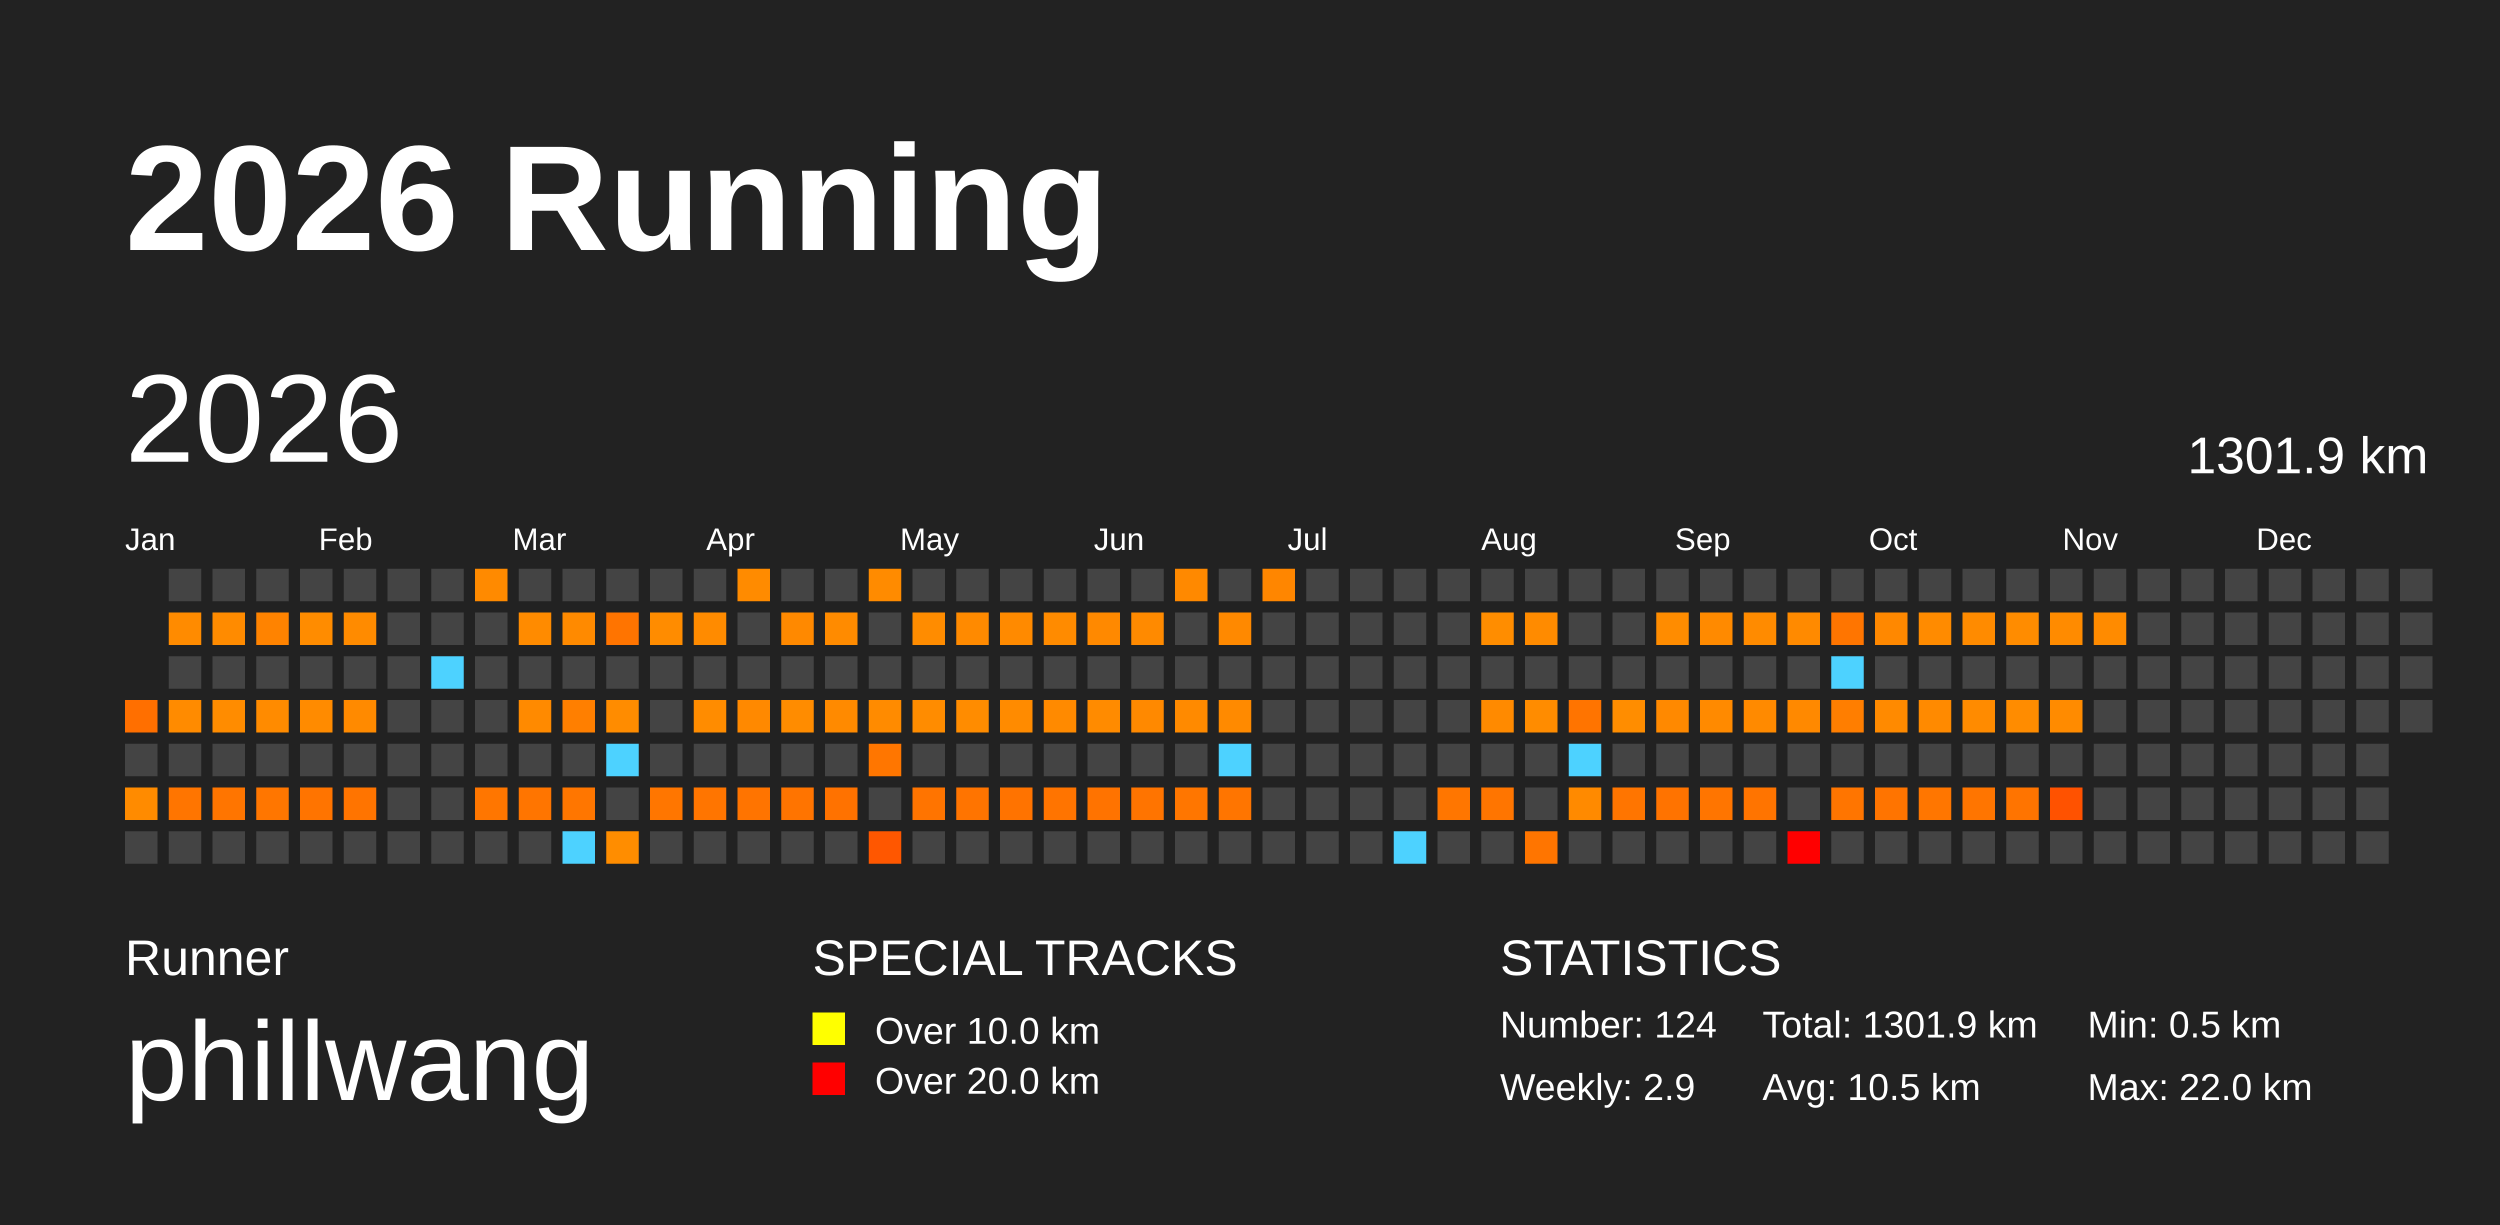
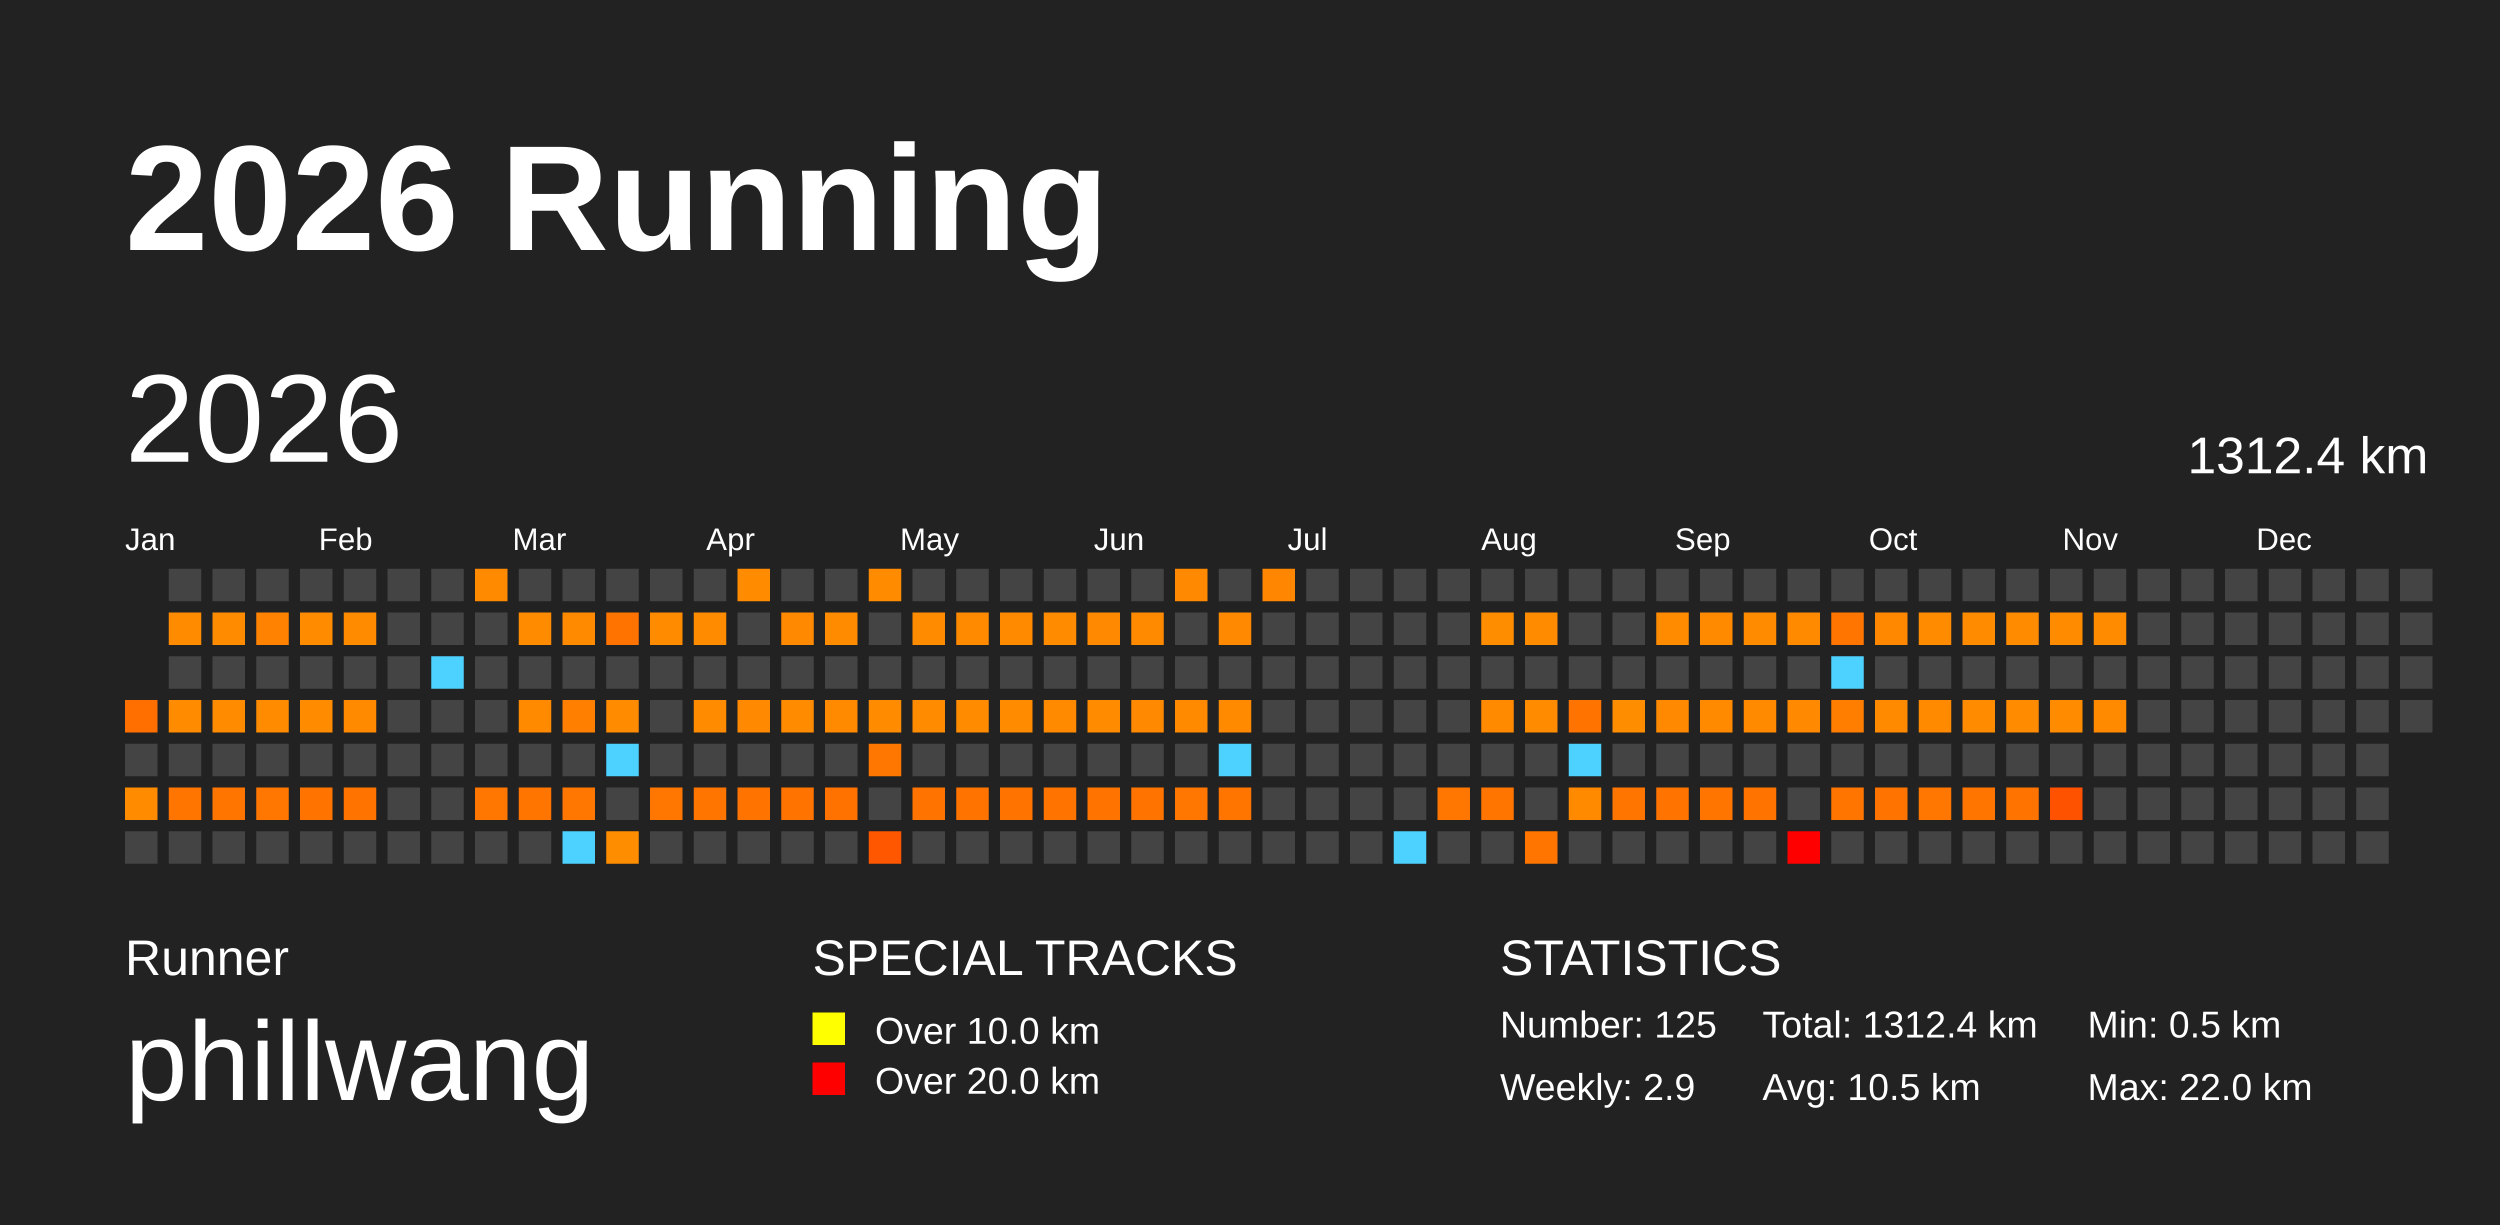
<svg xmlns="http://www.w3.org/2000/svg" baseProfile="full" height="98mm" version="1.1" viewBox="0,0,200,98" width="200mm">
  <defs>
    <pattern height="2" id="indoor-stripe" patternUnits="userSpaceOnUse" width="2">
      <line stroke="white" stroke-opacity="0.45" stroke-width="0.5" x1="0" x2="2" y1="2" y2="0" />
    </pattern>
  </defs>
  <rect fill="#222222" height="98" width="200" x="0" y="0" />
  <text fill="#FFFFFF" style="font-size:12px; font-family:Arial; font-weight:bold;" x="10" y="20">2026 Running</text>
  <text fill="#FFFFFF" style="font-size:4px; font-family:Arial" x="10" y="78">Runner</text>
  <text fill="#FFFFFF" style="font-size:9px; font-family:Arial" x="10" y="88">phillwang</text>
  <text fill="#FFFFFF" style="font-size:4px; font-family:Arial" x="65" y="78">SPECIAL TRACKS</text>
  <rect fill="yellow" height="2.6" width="2.6" x="65" y="81" />
  <text fill="#FFFFFF" style="font-size:3px; font-family:Arial" x="70" y="83.5">Over 10.0 km</text>
  <rect fill="red" height="2.6" width="2.6" x="65" y="85" />
  <text fill="#FFFFFF" style="font-size:3px; font-family:Arial" x="70" y="87.5">Over 20.0 km</text>
  <text fill="#FFFFFF" style="font-size:4px; font-family:Arial" x="120" y="78">STATISTICS</text>
-   <text fill="#FFFFFF" style="font-size:3px; font-family:Arial" x="120" y="83">Number: 124</text>
+   <text fill="#FFFFFF" style="font-size:3px; font-family:Arial" x="120" y="83">Number: 125</text>
  <text fill="#FFFFFF" style="font-size:3px; font-family:Arial" x="120" y="88">Weekly: 2.9</text>
-   <text fill="#FFFFFF" style="font-size:3px; font-family:Arial" x="141" y="83">Total: 1301.9 km</text>
+   <text fill="#FFFFFF" style="font-size:3px; font-family:Arial" x="141" y="83">Total: 1312.4 km</text>
  <text fill="#FFFFFF" style="font-size:3px; font-family:Arial" x="141" y="88">Avg: 10.5 km</text>
  <text fill="#FFFFFF" style="font-size:3px; font-family:Arial" x="167" y="83">Min: 0.5 km</text>
  <text fill="#FFFFFF" style="font-size:3px; font-family:Arial" x="167" y="88">Max: 22.0 km</text>
  <text dominant-baseline="hanging" fill="#FFFFFF" style="font-size:10.0px; font-family:Arial;" x="10" y="30">2026</text>
-   <text dominant-baseline="hanging" fill="#FFFFFF" style="font-size:4.125px; font-family:Arial;" x="175" y="35">1301.9 km</text>
+   <text dominant-baseline="hanging" fill="#FFFFFF" style="font-size:4.125px; font-family:Arial;" x="175" y="35">1312.4 km</text>
  <text fill="#FFFFFF" style="font-size:2.5px; font-family:Arial" x="10.0" y="44">Jan</text>
  <text fill="#FFFFFF" style="font-size:2.5px; font-family:Arial" x="25.5" y="44">Feb</text>
  <text fill="#FFFFFF" style="font-size:2.5px; font-family:Arial" x="41.0" y="44">Mar</text>
  <text fill="#FFFFFF" style="font-size:2.5px; font-family:Arial" x="56.5" y="44">Apr</text>
  <text fill="#FFFFFF" style="font-size:2.5px; font-family:Arial" x="72.0" y="44">May</text>
  <text fill="#FFFFFF" style="font-size:2.5px; font-family:Arial" x="87.5" y="44">Jun</text>
  <text fill="#FFFFFF" style="font-size:2.5px; font-family:Arial" x="103.0" y="44">Jul</text>
  <text fill="#FFFFFF" style="font-size:2.5px; font-family:Arial" x="118.5" y="44">Aug</text>
  <text fill="#FFFFFF" style="font-size:2.5px; font-family:Arial" x="134.0" y="44">Sep</text>
  <text fill="#FFFFFF" style="font-size:2.5px; font-family:Arial" x="149.5" y="44">Oct</text>
  <text fill="#FFFFFF" style="font-size:2.5px; font-family:Arial" x="165.0" y="44">Nov</text>
  <text fill="#FFFFFF" style="font-size:2.5px; font-family:Arial" x="180.5" y="44">Dec</text>
  <rect fill="#ff6f00" height="2.6" width="2.6" x="10.0" y="56.0" />
  <rect fill="#444444" height="2.6" width="2.6" x="10.0" y="59.5" />
  <rect fill="#ff8b00" height="2.6" width="2.6" x="10.0" y="63.0" />
  <rect fill="#444444" height="2.6" width="2.6" x="10.0" y="66.5" />
  <rect fill="#444444" height="2.6" width="2.6" x="13.5" y="45.5" />
  <rect fill="#ff8b00" height="2.6" width="2.6" x="13.5" y="49.0" />
  <rect fill="#444444" height="2.6" width="2.6" x="13.5" y="52.5" />
  <rect fill="#ff8b00" height="2.6" width="2.6" x="13.5" y="56.0" />
  <rect fill="#444444" height="2.6" width="2.6" x="13.5" y="59.5" />
  <rect fill="#ff7500" height="2.6" width="2.6" x="13.5" y="63.0" />
  <rect fill="#444444" height="2.6" width="2.6" x="13.5" y="66.5" />
  <rect fill="#444444" height="2.6" width="2.6" x="17.0" y="45.5" />
  <rect fill="#ff8b00" height="2.6" width="2.6" x="17.0" y="49.0" />
  <rect fill="#444444" height="2.6" width="2.6" x="17.0" y="52.5" />
  <rect fill="#ff8c00" height="2.6" width="2.6" x="17.0" y="56.0" />
  <rect fill="#444444" height="2.6" width="2.6" x="17.0" y="59.5" />
  <rect fill="#ff7500" height="2.6" width="2.6" x="17.0" y="63.0" />
  <rect fill="#444444" height="2.6" width="2.6" x="17.0" y="66.5" />
  <rect fill="#444444" height="2.6" width="2.6" x="20.5" y="45.5" />
  <rect fill="#ff8300" height="2.6" width="2.6" x="20.5" y="49.0" />
  <rect fill="#444444" height="2.6" width="2.6" x="20.5" y="52.5" />
  <rect fill="#ff8b00" height="2.6" width="2.6" x="20.5" y="56.0" />
  <rect fill="#444444" height="2.6" width="2.6" x="20.5" y="59.5" />
  <rect fill="#ff7600" height="2.6" width="2.6" x="20.5" y="63.0" />
  <rect fill="#444444" height="2.6" width="2.6" x="20.5" y="66.5" />
  <rect fill="#444444" height="2.6" width="2.6" x="24.0" y="45.5" />
  <rect fill="#ff8c00" height="2.6" width="2.6" x="24.0" y="49.0" />
  <rect fill="#444444" height="2.6" width="2.6" x="24.0" y="52.5" />
  <rect fill="#ff8b00" height="2.6" width="2.6" x="24.0" y="56.0" />
  <rect fill="#444444" height="2.6" width="2.6" x="24.0" y="59.5" />
  <rect fill="#ff7400" height="2.6" width="2.6" x="24.0" y="63.0" />
  <rect fill="#444444" height="2.6" width="2.6" x="24.0" y="66.5" />
  <rect fill="#444444" height="2.6" width="2.6" x="27.5" y="45.5" />
  <rect fill="#ff8b00" height="2.6" width="2.6" x="27.5" y="49.0" />
  <rect fill="#444444" height="2.6" width="2.6" x="27.5" y="52.5" />
  <rect fill="#ff8a00" height="2.6" width="2.6" x="27.5" y="56.0" />
  <rect fill="#444444" height="2.6" width="2.6" x="27.5" y="59.5" />
  <rect fill="#ff7400" height="2.6" width="2.6" x="27.5" y="63.0" />
  <rect fill="#444444" height="2.6" width="2.6" x="27.5" y="66.5" />
  <rect fill="#444444" height="2.6" width="2.6" x="31.0" y="45.5" />
  <rect fill="#444444" height="2.6" width="2.6" x="31.0" y="49.0" />
  <rect fill="#444444" height="2.6" width="2.6" x="31.0" y="52.5" />
  <rect fill="#444444" height="2.6" width="2.6" x="31.0" y="56.0" />
  <rect fill="#444444" height="2.6" width="2.6" x="31.0" y="59.5" />
  <rect fill="#444444" height="2.6" width="2.6" x="31.0" y="63.0" />
  <rect fill="#444444" height="2.6" width="2.6" x="31.0" y="66.5" />
  <rect fill="#444444" height="2.6" width="2.6" x="34.5" y="45.5" />
  <rect fill="#444444" height="2.6" width="2.6" x="34.5" y="49.0" />
  <rect fill="#4dd2ff" height="2.6" width="2.6" x="34.5" y="52.5" />
  <rect fill="#444444" height="2.6" width="2.6" x="34.5" y="56.0" />
  <rect fill="#444444" height="2.6" width="2.6" x="34.5" y="59.5" />
  <rect fill="#444444" height="2.6" width="2.6" x="34.5" y="63.0" />
  <rect fill="#444444" height="2.6" width="2.6" x="34.5" y="66.5" />
  <rect fill="#ff8a00" height="2.6" width="2.6" x="38.0" y="45.5" />
  <rect fill="#444444" height="2.6" width="2.6" x="38.0" y="49.0" />
  <rect fill="#444444" height="2.6" width="2.6" x="38.0" y="52.5" />
  <rect fill="#444444" height="2.6" width="2.6" x="38.0" y="56.0" />
  <rect fill="#444444" height="2.6" width="2.6" x="38.0" y="59.5" />
  <rect fill="#ff7600" height="2.6" width="2.6" x="38.0" y="63.0" />
  <rect fill="#444444" height="2.6" width="2.6" x="38.0" y="66.5" />
  <rect fill="#444444" height="2.6" width="2.6" x="41.5" y="45.5" />
  <rect fill="#ff8b00" height="2.6" width="2.6" x="41.5" y="49.0" />
  <rect fill="#444444" height="2.6" width="2.6" x="41.5" y="52.5" />
  <rect fill="#ff8a00" height="2.6" width="2.6" x="41.5" y="56.0" />
  <rect fill="#444444" height="2.6" width="2.6" x="41.5" y="59.5" />
  <rect fill="#ff7500" height="2.6" width="2.6" x="41.5" y="63.0" />
  <rect fill="#444444" height="2.6" width="2.6" x="41.5" y="66.5" />
  <rect fill="#444444" height="2.6" width="2.6" x="45.0" y="45.5" />
  <rect fill="#ff8a00" height="2.6" width="2.6" x="45.0" y="49.0" />
  <rect fill="#444444" height="2.6" width="2.6" x="45.0" y="52.5" />
  <rect fill="#ff7f00" height="2.6" width="2.6" x="45.0" y="56.0" />
  <rect fill="#444444" height="2.6" width="2.6" x="45.0" y="59.5" />
  <rect fill="#ff7600" height="2.6" width="2.6" x="45.0" y="63.0" />
  <rect fill="#4dd2ff" height="2.6" width="2.6" x="45.0" y="66.5" />
  <rect fill="#444444" height="2.6" width="2.6" x="48.5" y="45.5" />
  <rect fill="#ff7400" height="2.6" width="2.6" x="48.5" y="49.0" />
  <rect fill="#444444" height="2.6" width="2.6" x="48.5" y="52.5" />
  <rect fill="#ff8c00" height="2.6" width="2.6" x="48.5" y="56.0" />
  <rect fill="#4dd2ff" height="2.6" width="2.6" x="48.5" y="59.5" />
  <rect fill="#444444" height="2.6" width="2.6" x="48.5" y="63.0" />
  <rect fill="#ff8d00" height="2.6" width="2.6" x="48.5" y="66.5" />
  <rect fill="#444444" height="2.6" width="2.6" x="52.0" y="45.5" />
  <rect fill="#ff8c00" height="2.6" width="2.6" x="52.0" y="49.0" />
  <rect fill="#444444" height="2.6" width="2.6" x="52.0" y="52.5" />
  <rect fill="#444444" height="2.6" width="2.6" x="52.0" y="56.0" />
  <rect fill="#444444" height="2.6" width="2.6" x="52.0" y="59.5" />
  <rect fill="#ff7600" height="2.6" width="2.6" x="52.0" y="63.0" />
  <rect fill="#444444" height="2.6" width="2.6" x="52.0" y="66.5" />
  <rect fill="#444444" height="2.6" width="2.6" x="55.5" y="45.5" />
  <rect fill="#ff8b00" height="2.6" width="2.6" x="55.5" y="49.0" />
  <rect fill="#444444" height="2.6" width="2.6" x="55.5" y="52.5" />
  <rect fill="#ff8c00" height="2.6" width="2.6" x="55.5" y="56.0" />
  <rect fill="#444444" height="2.6" width="2.6" x="55.5" y="59.5" />
  <rect fill="#ff7500" height="2.6" width="2.6" x="55.5" y="63.0" />
  <rect fill="#444444" height="2.6" width="2.6" x="55.5" y="66.5" />
  <rect fill="#ff8b00" height="2.6" width="2.6" x="59.0" y="45.5" />
  <rect fill="#444444" height="2.6" width="2.6" x="59.0" y="49.0" />
  <rect fill="#444444" height="2.6" width="2.6" x="59.0" y="52.5" />
  <rect fill="#ff8900" height="2.6" width="2.6" x="59.0" y="56.0" />
  <rect fill="#444444" height="2.6" width="2.6" x="59.0" y="59.5" />
  <rect fill="#ff7400" height="2.6" width="2.6" x="59.0" y="63.0" />
  <rect fill="#444444" height="2.6" width="2.6" x="59.0" y="66.5" />
  <rect fill="#444444" height="2.6" width="2.6" x="62.5" y="45.5" />
  <rect fill="#ff8900" height="2.6" width="2.6" x="62.5" y="49.0" />
  <rect fill="#444444" height="2.6" width="2.6" x="62.5" y="52.5" />
  <rect fill="#ff8c00" height="2.6" width="2.6" x="62.5" y="56.0" />
  <rect fill="#444444" height="2.6" width="2.6" x="62.5" y="59.5" />
  <rect fill="#ff7400" height="2.6" width="2.6" x="62.5" y="63.0" />
  <rect fill="#444444" height="2.6" width="2.6" x="62.5" y="66.5" />
  <rect fill="#444444" height="2.6" width="2.6" x="66.0" y="45.5" />
  <rect fill="#ff8b00" height="2.6" width="2.6" x="66.0" y="49.0" />
  <rect fill="#444444" height="2.6" width="2.6" x="66.0" y="52.5" />
  <rect fill="#ff8a00" height="2.6" width="2.6" x="66.0" y="56.0" />
  <rect fill="#444444" height="2.6" width="2.6" x="66.0" y="59.5" />
  <rect fill="#ff7200" height="2.6" width="2.6" x="66.0" y="63.0" />
  <rect fill="#444444" height="2.6" width="2.6" x="66.0" y="66.5" />
  <rect fill="#ff8b00" height="2.6" width="2.6" x="69.5" y="45.5" />
  <rect fill="#444444" height="2.6" width="2.6" x="69.5" y="49.0" />
  <rect fill="#444444" height="2.6" width="2.6" x="69.5" y="52.5" />
  <rect fill="#ff8b00" height="2.6" width="2.6" x="69.5" y="56.0" />
  <rect fill="#ff7600" height="2.6" width="2.6" x="69.5" y="59.5" />
  <rect fill="#444444" height="2.6" width="2.6" x="69.5" y="63.0" />
  <rect fill="#ff5700" height="2.6" width="2.6" x="69.5" y="66.5" />
  <rect fill="#444444" height="2.6" width="2.6" x="73.0" y="45.5" />
  <rect fill="#ff8c00" height="2.6" width="2.6" x="73.0" y="49.0" />
  <rect fill="#444444" height="2.6" width="2.6" x="73.0" y="52.5" />
  <rect fill="#ff8c00" height="2.6" width="2.6" x="73.0" y="56.0" />
  <rect fill="#444444" height="2.6" width="2.6" x="73.0" y="59.5" />
  <rect fill="#ff7400" height="2.6" width="2.6" x="73.0" y="63.0" />
  <rect fill="#444444" height="2.6" width="2.6" x="73.0" y="66.5" />
  <rect fill="#444444" height="2.6" width="2.6" x="76.5" y="45.5" />
  <rect fill="#ff8a00" height="2.6" width="2.6" x="76.5" y="49.0" />
  <rect fill="#444444" height="2.6" width="2.6" x="76.5" y="52.5" />
  <rect fill="#ff8c00" height="2.6" width="2.6" x="76.5" y="56.0" />
  <rect fill="#444444" height="2.6" width="2.6" x="76.5" y="59.5" />
  <rect fill="#ff7400" height="2.6" width="2.6" x="76.5" y="63.0" />
  <rect fill="#444444" height="2.6" width="2.6" x="76.5" y="66.5" />
  <rect fill="#444444" height="2.6" width="2.6" x="80.0" y="45.5" />
  <rect fill="#ff8a00" height="2.6" width="2.6" x="80.0" y="49.0" />
  <rect fill="#444444" height="2.6" width="2.6" x="80.0" y="52.5" />
  <rect fill="#ff8b00" height="2.6" width="2.6" x="80.0" y="56.0" />
  <rect fill="#444444" height="2.6" width="2.6" x="80.0" y="59.5" />
  <rect fill="#ff7300" height="2.6" width="2.6" x="80.0" y="63.0" />
  <rect fill="#444444" height="2.6" width="2.6" x="80.0" y="66.5" />
  <rect fill="#444444" height="2.6" width="2.6" x="83.5" y="45.5" />
  <rect fill="#ff8b00" height="2.6" width="2.6" x="83.5" y="49.0" />
  <rect fill="#444444" height="2.6" width="2.6" x="83.5" y="52.5" />
  <rect fill="#ff8a00" height="2.6" width="2.6" x="83.5" y="56.0" />
  <rect fill="#444444" height="2.6" width="2.6" x="83.5" y="59.5" />
  <rect fill="#ff7400" height="2.6" width="2.6" x="83.5" y="63.0" />
  <rect fill="#444444" height="2.6" width="2.6" x="83.5" y="66.5" />
  <rect fill="#444444" height="2.6" width="2.6" x="87.0" y="45.5" />
  <rect fill="#ff8900" height="2.6" width="2.6" x="87.0" y="49.0" />
  <rect fill="#444444" height="2.6" width="2.6" x="87.0" y="52.5" />
  <rect fill="#ff8b00" height="2.6" width="2.6" x="87.0" y="56.0" />
  <rect fill="#444444" height="2.6" width="2.6" x="87.0" y="59.5" />
  <rect fill="#ff7300" height="2.6" width="2.6" x="87.0" y="63.0" />
  <rect fill="#444444" height="2.6" width="2.6" x="87.0" y="66.5" />
  <rect fill="#444444" height="2.6" width="2.6" x="90.5" y="45.5" />
  <rect fill="#ff8a00" height="2.6" width="2.6" x="90.5" y="49.0" />
  <rect fill="#444444" height="2.6" width="2.6" x="90.5" y="52.5" />
  <rect fill="#ff8900" height="2.6" width="2.6" x="90.5" y="56.0" />
  <rect fill="#444444" height="2.6" width="2.6" x="90.5" y="59.5" />
  <rect fill="#ff7400" height="2.6" width="2.6" x="90.5" y="63.0" />
  <rect fill="#444444" height="2.6" width="2.6" x="90.5" y="66.5" />
  <rect fill="#ff8900" height="2.6" width="2.6" x="94.0" y="45.5" />
  <rect fill="#444444" height="2.6" width="2.6" x="94.0" y="49.0" />
  <rect fill="#444444" height="2.6" width="2.6" x="94.0" y="52.5" />
  <rect fill="#ff8a00" height="2.6" width="2.6" x="94.0" y="56.0" />
  <rect fill="#444444" height="2.6" width="2.6" x="94.0" y="59.5" />
  <rect fill="#ff7600" height="2.6" width="2.6" x="94.0" y="63.0" />
  <rect fill="#444444" height="2.6" width="2.6" x="94.0" y="66.5" />
  <rect fill="#444444" height="2.6" width="2.6" x="97.5" y="45.5" />
  <rect fill="#ff8900" height="2.6" width="2.6" x="97.5" y="49.0" />
  <rect fill="#444444" height="2.6" width="2.6" x="97.5" y="52.5" />
  <rect fill="#ff8a00" height="2.6" width="2.6" x="97.5" y="56.0" />
  <rect fill="#4dd2ff" height="2.6" width="2.6" x="97.5" y="59.5" />
  <rect fill="#ff7500" height="2.6" width="2.6" x="97.5" y="63.0" />
  <rect fill="#444444" height="2.6" width="2.6" x="97.5" y="66.5" />
  <rect fill="#ff8600" height="2.6" width="2.6" x="101.0" y="45.5" />
  <rect fill="#444444" height="2.6" width="2.6" x="101.0" y="49.0" />
  <rect fill="#444444" height="2.6" width="2.6" x="101.0" y="52.5" />
  <rect fill="#444444" height="2.6" width="2.6" x="101.0" y="56.0" />
  <rect fill="#444444" height="2.6" width="2.6" x="101.0" y="59.5" />
  <rect fill="#444444" height="2.6" width="2.6" x="101.0" y="63.0" />
  <rect fill="#444444" height="2.6" width="2.6" x="101.0" y="66.5" />
  <rect fill="#444444" height="2.6" width="2.6" x="104.5" y="45.5" />
  <rect fill="#444444" height="2.6" width="2.6" x="104.5" y="49.0" />
  <rect fill="#444444" height="2.6" width="2.6" x="104.5" y="52.5" />
  <rect fill="#444444" height="2.6" width="2.6" x="104.5" y="56.0" />
  <rect fill="#444444" height="2.6" width="2.6" x="104.5" y="59.5" />
  <rect fill="#444444" height="2.6" width="2.6" x="104.5" y="63.0" />
  <rect fill="#444444" height="2.6" width="2.6" x="104.5" y="66.5" />
  <rect fill="#444444" height="2.6" width="2.6" x="108.0" y="45.5" />
  <rect fill="#444444" height="2.6" width="2.6" x="108.0" y="49.0" />
  <rect fill="#444444" height="2.6" width="2.6" x="108.0" y="52.5" />
  <rect fill="#444444" height="2.6" width="2.6" x="108.0" y="56.0" />
  <rect fill="#444444" height="2.6" width="2.6" x="108.0" y="59.5" />
  <rect fill="#444444" height="2.6" width="2.6" x="108.0" y="63.0" />
  <rect fill="#444444" height="2.6" width="2.6" x="108.0" y="66.5" />
  <rect fill="#444444" height="2.6" width="2.6" x="111.5" y="45.5" />
  <rect fill="#444444" height="2.6" width="2.6" x="111.5" y="49.0" />
  <rect fill="#444444" height="2.6" width="2.6" x="111.5" y="52.5" />
  <rect fill="#444444" height="2.6" width="2.6" x="111.5" y="56.0" />
  <rect fill="#444444" height="2.6" width="2.6" x="111.5" y="59.5" />
  <rect fill="#444444" height="2.6" width="2.6" x="111.5" y="63.0" />
  <rect fill="#4dd2ff" height="2.6" width="2.6" x="111.5" y="66.5" />
  <rect fill="#444444" height="2.6" width="2.6" x="115.0" y="45.5" />
  <rect fill="#444444" height="2.6" width="2.6" x="115.0" y="49.0" />
  <rect fill="#444444" height="2.6" width="2.6" x="115.0" y="52.5" />
  <rect fill="#444444" height="2.6" width="2.6" x="115.0" y="56.0" />
  <rect fill="#444444" height="2.6" width="2.6" x="115.0" y="59.5" />
  <rect fill="#ff7600" height="2.6" width="2.6" x="115.0" y="63.0" />
  <rect fill="#444444" height="2.6" width="2.6" x="115.0" y="66.5" />
  <rect fill="#444444" height="2.6" width="2.6" x="118.5" y="45.5" />
  <rect fill="#ff8d00" height="2.6" width="2.6" x="118.5" y="49.0" />
  <rect fill="#444444" height="2.6" width="2.6" x="118.5" y="52.5" />
  <rect fill="#ff8a00" height="2.6" width="2.6" x="118.5" y="56.0" />
  <rect fill="#444444" height="2.6" width="2.6" x="118.5" y="59.5" />
  <rect fill="#ff7500" height="2.6" width="2.6" x="118.5" y="63.0" />
  <rect fill="#444444" height="2.6" width="2.6" x="118.5" y="66.5" />
  <rect fill="#444444" height="2.6" width="2.6" x="122.0" y="45.5" />
  <rect fill="#ff8b00" height="2.6" width="2.6" x="122.0" y="49.0" />
  <rect fill="#444444" height="2.6" width="2.6" x="122.0" y="52.5" />
  <rect fill="#ff8c00" height="2.6" width="2.6" x="122.0" y="56.0" />
  <rect fill="#444444" height="2.6" width="2.6" x="122.0" y="59.5" />
  <rect fill="#444444" height="2.6" width="2.6" x="122.0" y="63.0" />
  <rect fill="#ff7500" height="2.6" width="2.6" x="122.0" y="66.5" />
  <rect fill="#444444" height="2.6" width="2.6" x="125.5" y="45.5" />
  <rect fill="#444444" height="2.6" width="2.6" x="125.5" y="49.0" />
  <rect fill="#444444" height="2.6" width="2.6" x="125.5" y="52.5" />
  <rect fill="#ff7400" height="2.6" width="2.6" x="125.5" y="56.0" />
  <rect fill="#4dd2ff" height="2.6" width="2.6" x="125.5" y="59.5" />
  <rect fill="#ff8a00" height="2.6" width="2.6" x="125.5" y="63.0" />
  <rect fill="#444444" height="2.6" width="2.6" x="125.5" y="66.5" />
  <rect fill="#444444" height="2.6" width="2.6" x="129.0" y="45.5" />
  <rect fill="#444444" height="2.6" width="2.6" x="129.0" y="49.0" />
  <rect fill="#444444" height="2.6" width="2.6" x="129.0" y="52.5" />
  <rect fill="#ff8d00" height="2.6" width="2.6" x="129.0" y="56.0" />
  <rect fill="#444444" height="2.6" width="2.6" x="129.0" y="59.5" />
  <rect fill="#ff7500" height="2.6" width="2.6" x="129.0" y="63.0" />
  <rect fill="#444444" height="2.6" width="2.6" x="129.0" y="66.5" />
  <rect fill="#444444" height="2.6" width="2.6" x="132.5" y="45.5" />
  <rect fill="#ff8c00" height="2.6" width="2.6" x="132.5" y="49.0" />
  <rect fill="#444444" height="2.6" width="2.6" x="132.5" y="52.5" />
  <rect fill="#ff8900" height="2.6" width="2.6" x="132.5" y="56.0" />
  <rect fill="#444444" height="2.6" width="2.6" x="132.5" y="59.5" />
  <rect fill="#ff7300" height="2.6" width="2.6" x="132.5" y="63.0" />
  <rect fill="#444444" height="2.6" width="2.6" x="132.5" y="66.5" />
  <rect fill="#444444" height="2.6" width="2.6" x="136.0" y="45.5" />
  <rect fill="#ff8a00" height="2.6" width="2.6" x="136.0" y="49.0" />
  <rect fill="#444444" height="2.6" width="2.6" x="136.0" y="52.5" />
  <rect fill="#ff8a00" height="2.6" width="2.6" x="136.0" y="56.0" />
  <rect fill="#444444" height="2.6" width="2.6" x="136.0" y="59.5" />
  <rect fill="#ff7500" height="2.6" width="2.6" x="136.0" y="63.0" />
  <rect fill="#444444" height="2.6" width="2.6" x="136.0" y="66.5" />
  <rect fill="#444444" height="2.6" width="2.6" x="139.5" y="45.5" />
  <rect fill="#ff8b00" height="2.6" width="2.6" x="139.5" y="49.0" />
  <rect fill="#444444" height="2.6" width="2.6" x="139.5" y="52.5" />
  <rect fill="#ff8a00" height="2.6" width="2.6" x="139.5" y="56.0" />
  <rect fill="#444444" height="2.6" width="2.6" x="139.5" y="59.5" />
  <rect fill="#ff7400" height="2.6" width="2.6" x="139.5" y="63.0" />
  <rect fill="#444444" height="2.6" width="2.6" x="139.5" y="66.5" />
  <rect fill="#444444" height="2.6" width="2.6" x="143.0" y="45.5" />
  <rect fill="#ff8a00" height="2.6" width="2.6" x="143.0" y="49.0" />
  <rect fill="#444444" height="2.6" width="2.6" x="143.0" y="52.5" />
  <rect fill="#ff8900" height="2.6" width="2.6" x="143.0" y="56.0" />
  <rect fill="#444444" height="2.6" width="2.6" x="143.0" y="59.5" />
  <rect fill="#444444" height="2.6" width="2.6" x="143.0" y="63.0" />
  <rect fill="red" height="2.6" width="2.6" x="143.0" y="66.5" />
  <rect fill="#444444" height="2.6" width="2.6" x="146.5" y="45.5" />
  <rect fill="#ff7500" height="2.6" width="2.6" x="146.5" y="49.0" />
  <rect fill="#4dd2ff" height="2.6" width="2.6" x="146.5" y="52.5" />
  <rect fill="#ff7e00" height="2.6" width="2.6" x="146.5" y="56.0" />
  <rect fill="#444444" height="2.6" width="2.6" x="146.5" y="59.5" />
  <rect fill="#ff7500" height="2.6" width="2.6" x="146.5" y="63.0" />
  <rect fill="#444444" height="2.6" width="2.6" x="146.5" y="66.5" />
  <rect fill="#444444" height="2.6" width="2.6" x="150.0" y="45.5" />
  <rect fill="#ff8800" height="2.6" width="2.6" x="150.0" y="49.0" />
  <rect fill="#444444" height="2.6" width="2.6" x="150.0" y="52.5" />
  <rect fill="#ff8a00" height="2.6" width="2.6" x="150.0" y="56.0" />
  <rect fill="#444444" height="2.6" width="2.6" x="150.0" y="59.5" />
  <rect fill="#ff7400" height="2.6" width="2.6" x="150.0" y="63.0" />
  <rect fill="#444444" height="2.6" width="2.6" x="150.0" y="66.5" />
  <rect fill="#444444" height="2.6" width="2.6" x="153.5" y="45.5" />
  <rect fill="#ff8b00" height="2.6" width="2.6" x="153.5" y="49.0" />
  <rect fill="#444444" height="2.6" width="2.6" x="153.5" y="52.5" />
  <rect fill="#ff8a00" height="2.6" width="2.6" x="153.5" y="56.0" />
  <rect fill="#444444" height="2.6" width="2.6" x="153.5" y="59.5" />
  <rect fill="#ff7600" height="2.6" width="2.6" x="153.5" y="63.0" />
  <rect fill="#444444" height="2.6" width="2.6" x="153.5" y="66.5" />
  <rect fill="#444444" height="2.6" width="2.6" x="157.0" y="45.5" />
  <rect fill="#ff8b00" height="2.6" width="2.6" x="157.0" y="49.0" />
  <rect fill="#444444" height="2.6" width="2.6" x="157.0" y="52.5" />
  <rect fill="#ff8b00" height="2.6" width="2.6" x="157.0" y="56.0" />
  <rect fill="#444444" height="2.6" width="2.6" x="157.0" y="59.5" />
  <rect fill="#ff7500" height="2.6" width="2.6" x="157.0" y="63.0" />
  <rect fill="#444444" height="2.6" width="2.6" x="157.0" y="66.5" />
  <rect fill="#444444" height="2.6" width="2.6" x="160.5" y="45.5" />
  <rect fill="#ff8c00" height="2.6" width="2.6" x="160.5" y="49.0" />
  <rect fill="#444444" height="2.6" width="2.6" x="160.5" y="52.5" />
  <rect fill="#ff8c00" height="2.6" width="2.6" x="160.5" y="56.0" />
  <rect fill="#444444" height="2.6" width="2.6" x="160.5" y="59.5" />
  <rect fill="#ff7400" height="2.6" width="2.6" x="160.5" y="63.0" />
  <rect fill="#444444" height="2.6" width="2.6" x="160.5" y="66.5" />
  <rect fill="#444444" height="2.6" width="2.6" x="164.0" y="45.5" />
  <rect fill="#ff8b00" height="2.6" width="2.6" x="164.0" y="49.0" />
  <rect fill="#444444" height="2.6" width="2.6" x="164.0" y="52.5" />
  <rect fill="#ff8b00" height="2.6" width="2.6" x="164.0" y="56.0" />
  <rect fill="#444444" height="2.6" width="2.6" x="164.0" y="59.5" />
  <rect fill="#ff5200" height="2.6" width="2.6" x="164.0" y="63.0" />
  <rect fill="#444444" height="2.6" width="2.6" x="164.0" y="66.5" />
  <rect fill="#444444" height="2.6" width="2.6" x="167.5" y="45.5" />
  <rect fill="#ff8b00" height="2.6" width="2.6" x="167.5" y="49.0" />
  <rect fill="#444444" height="2.6" width="2.6" x="167.5" y="52.5" />
-   <rect fill="#444444" height="2.6" width="2.6" x="167.5" y="56.0" />
+   <rect fill="#ff8a00" height="2.6" width="2.6" x="167.5" y="56.0" />
  <rect fill="#444444" height="2.6" width="2.6" x="167.5" y="59.5" />
  <rect fill="#444444" height="2.6" width="2.6" x="167.5" y="63.0" />
  <rect fill="#444444" height="2.6" width="2.6" x="167.5" y="66.5" />
  <rect fill="#444444" height="2.6" width="2.6" x="171.0" y="45.5" />
  <rect fill="#444444" height="2.6" width="2.6" x="171.0" y="49.0" />
  <rect fill="#444444" height="2.6" width="2.6" x="171.0" y="52.5" />
  <rect fill="#444444" height="2.6" width="2.6" x="171.0" y="56.0" />
  <rect fill="#444444" height="2.6" width="2.6" x="171.0" y="59.5" />
  <rect fill="#444444" height="2.6" width="2.6" x="171.0" y="63.0" />
  <rect fill="#444444" height="2.6" width="2.6" x="171.0" y="66.5" />
  <rect fill="#444444" height="2.6" width="2.6" x="174.5" y="45.5" />
  <rect fill="#444444" height="2.6" width="2.6" x="174.5" y="49.0" />
  <rect fill="#444444" height="2.6" width="2.6" x="174.5" y="52.5" />
  <rect fill="#444444" height="2.6" width="2.6" x="174.5" y="56.0" />
  <rect fill="#444444" height="2.6" width="2.6" x="174.5" y="59.5" />
  <rect fill="#444444" height="2.6" width="2.6" x="174.5" y="63.0" />
  <rect fill="#444444" height="2.6" width="2.6" x="174.5" y="66.5" />
  <rect fill="#444444" height="2.6" width="2.6" x="178.0" y="45.5" />
  <rect fill="#444444" height="2.6" width="2.6" x="178.0" y="49.0" />
  <rect fill="#444444" height="2.6" width="2.6" x="178.0" y="52.5" />
  <rect fill="#444444" height="2.6" width="2.6" x="178.0" y="56.0" />
  <rect fill="#444444" height="2.6" width="2.6" x="178.0" y="59.5" />
  <rect fill="#444444" height="2.6" width="2.6" x="178.0" y="63.0" />
  <rect fill="#444444" height="2.6" width="2.6" x="178.0" y="66.5" />
  <rect fill="#444444" height="2.6" width="2.6" x="181.5" y="45.5" />
  <rect fill="#444444" height="2.6" width="2.6" x="181.5" y="49.0" />
  <rect fill="#444444" height="2.6" width="2.6" x="181.5" y="52.5" />
  <rect fill="#444444" height="2.6" width="2.6" x="181.5" y="56.0" />
  <rect fill="#444444" height="2.6" width="2.6" x="181.5" y="59.5" />
  <rect fill="#444444" height="2.6" width="2.6" x="181.5" y="63.0" />
  <rect fill="#444444" height="2.6" width="2.6" x="181.5" y="66.5" />
  <rect fill="#444444" height="2.6" width="2.6" x="185.0" y="45.5" />
  <rect fill="#444444" height="2.6" width="2.6" x="185.0" y="49.0" />
  <rect fill="#444444" height="2.6" width="2.6" x="185.0" y="52.5" />
  <rect fill="#444444" height="2.6" width="2.6" x="185.0" y="56.0" />
  <rect fill="#444444" height="2.6" width="2.6" x="185.0" y="59.5" />
  <rect fill="#444444" height="2.6" width="2.6" x="185.0" y="63.0" />
  <rect fill="#444444" height="2.6" width="2.6" x="185.0" y="66.5" />
  <rect fill="#444444" height="2.6" width="2.6" x="188.5" y="45.5" />
  <rect fill="#444444" height="2.6" width="2.6" x="188.5" y="49.0" />
  <rect fill="#444444" height="2.6" width="2.6" x="188.5" y="52.5" />
  <rect fill="#444444" height="2.6" width="2.6" x="188.5" y="56.0" />
  <rect fill="#444444" height="2.6" width="2.6" x="188.5" y="59.5" />
  <rect fill="#444444" height="2.6" width="2.6" x="188.5" y="63.0" />
  <rect fill="#444444" height="2.6" width="2.6" x="188.5" y="66.5" />
  <rect fill="#444444" height="2.6" width="2.6" x="192.0" y="45.5" />
  <rect fill="#444444" height="2.6" width="2.6" x="192.0" y="49.0" />
  <rect fill="#444444" height="2.6" width="2.6" x="192.0" y="52.5" />
  <rect fill="#444444" height="2.6" width="2.6" x="192.0" y="56.0" />
</svg>
